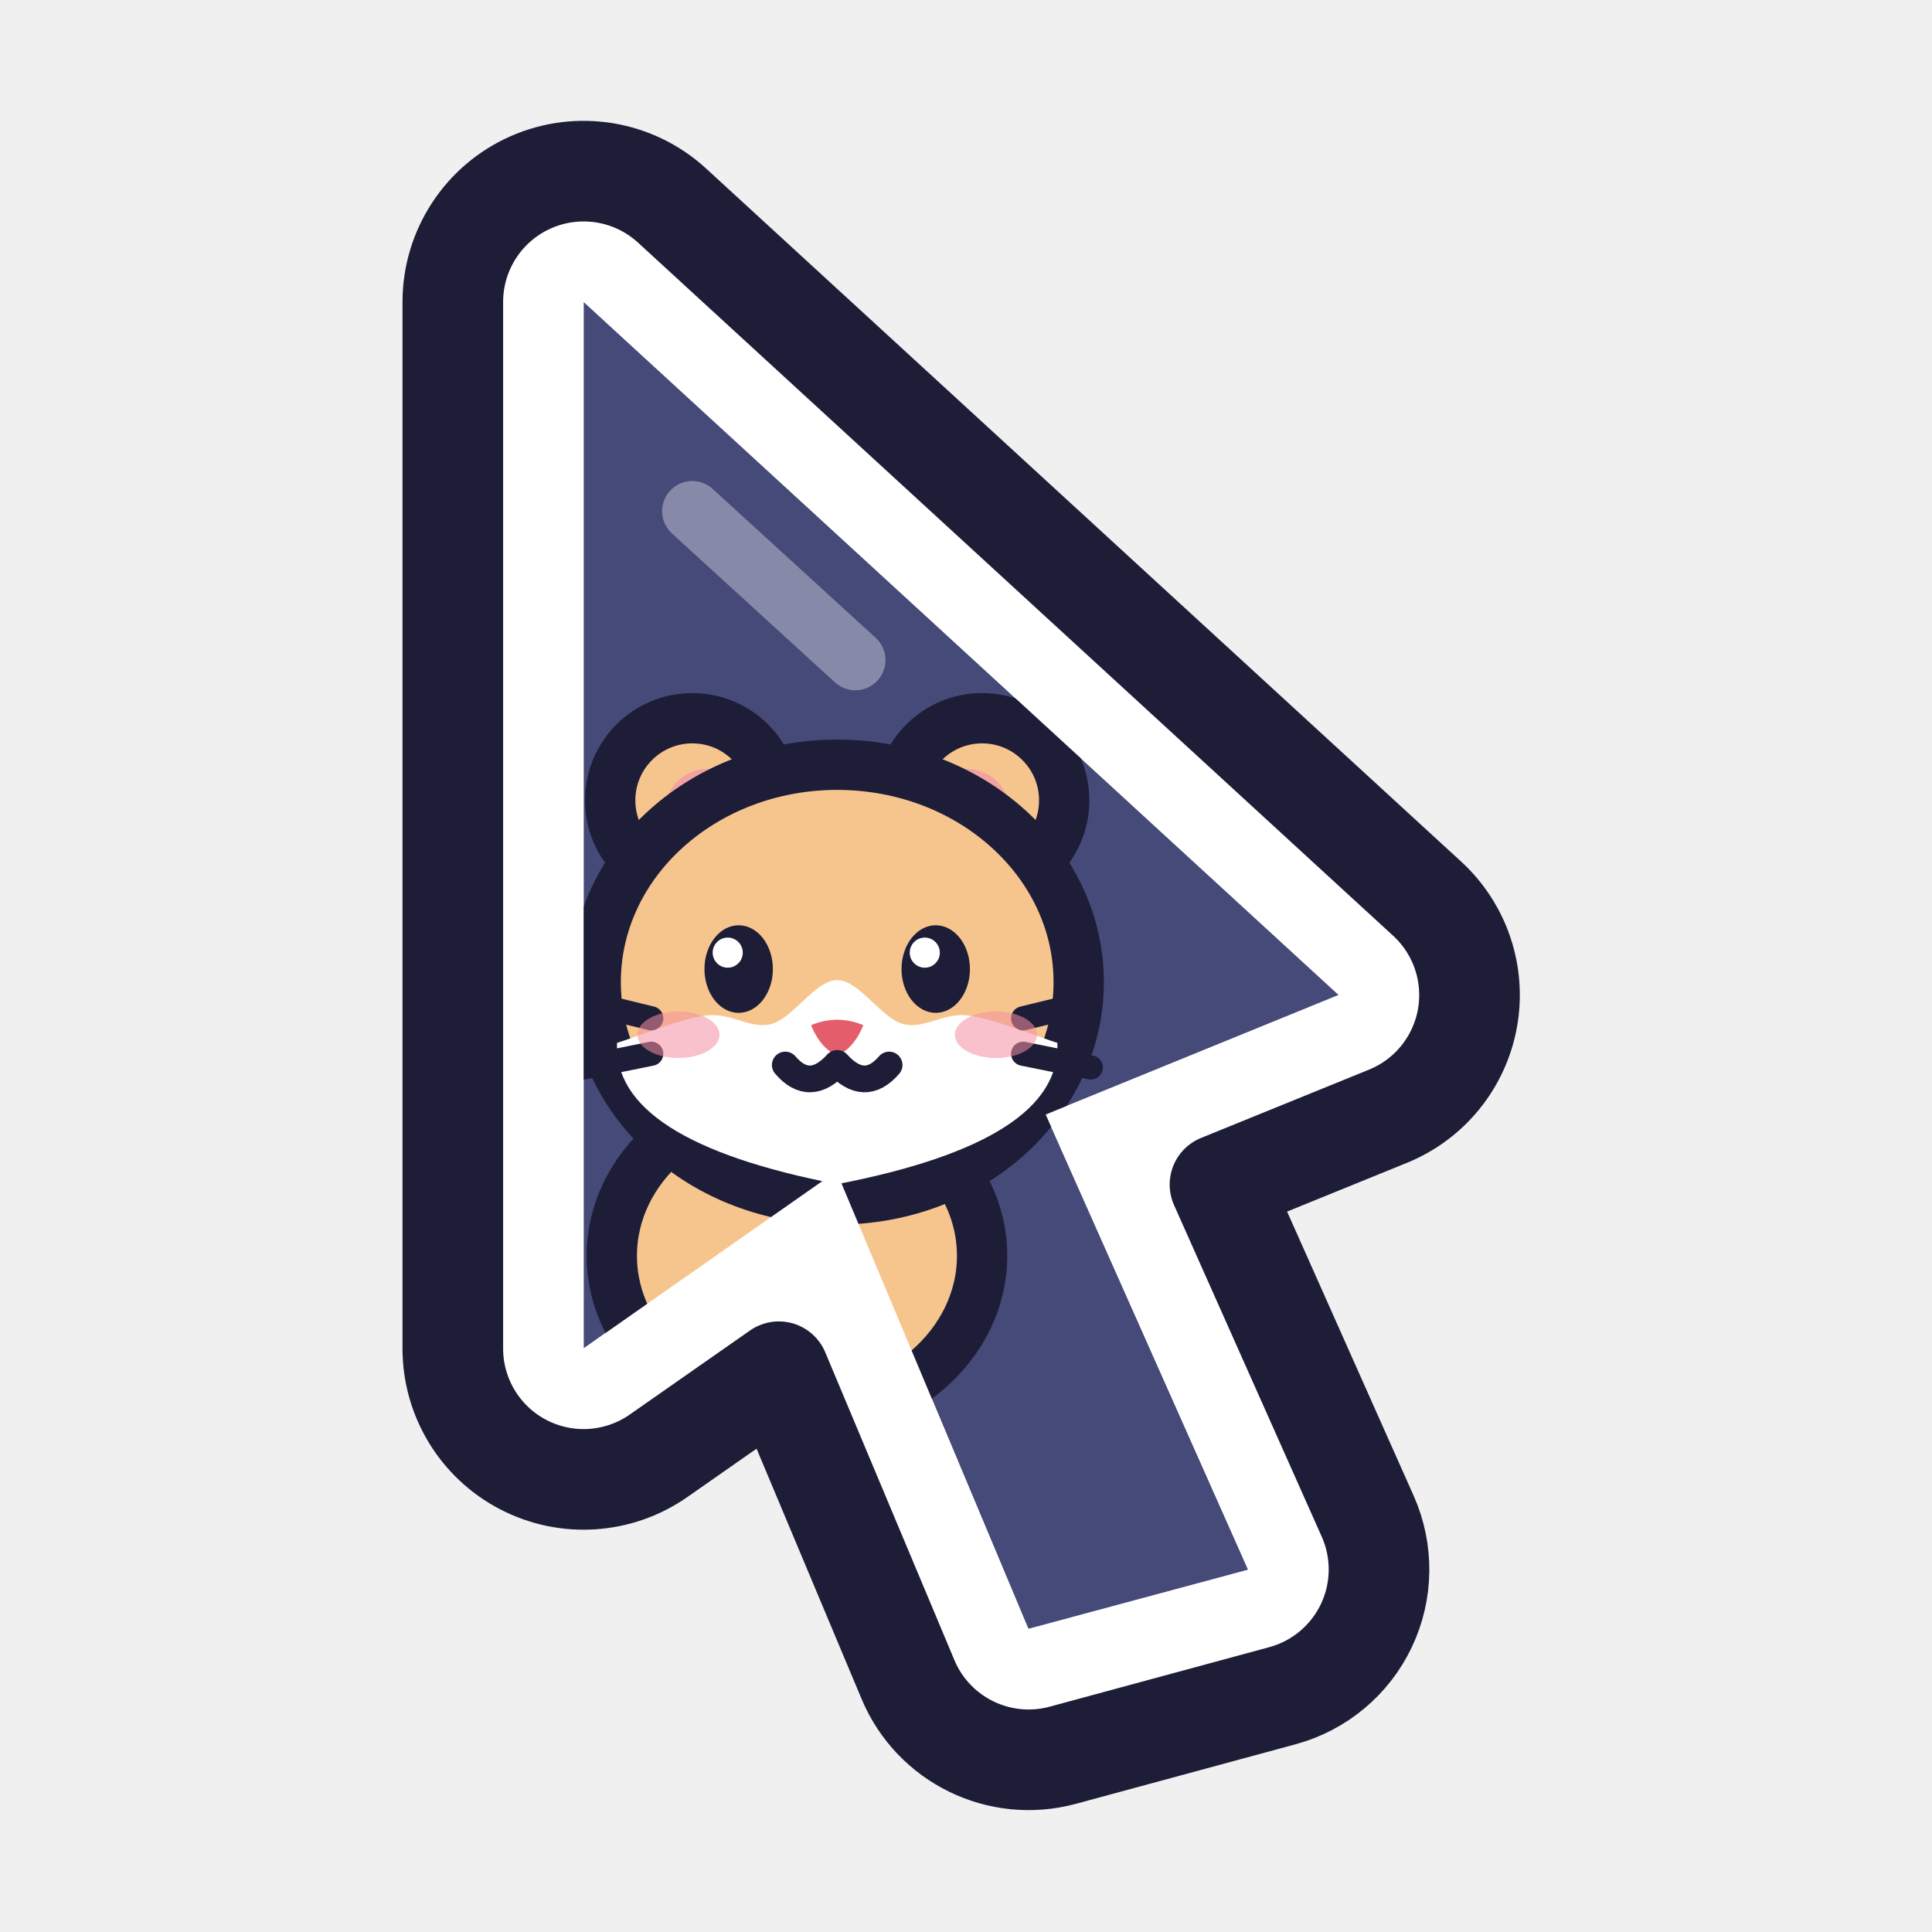
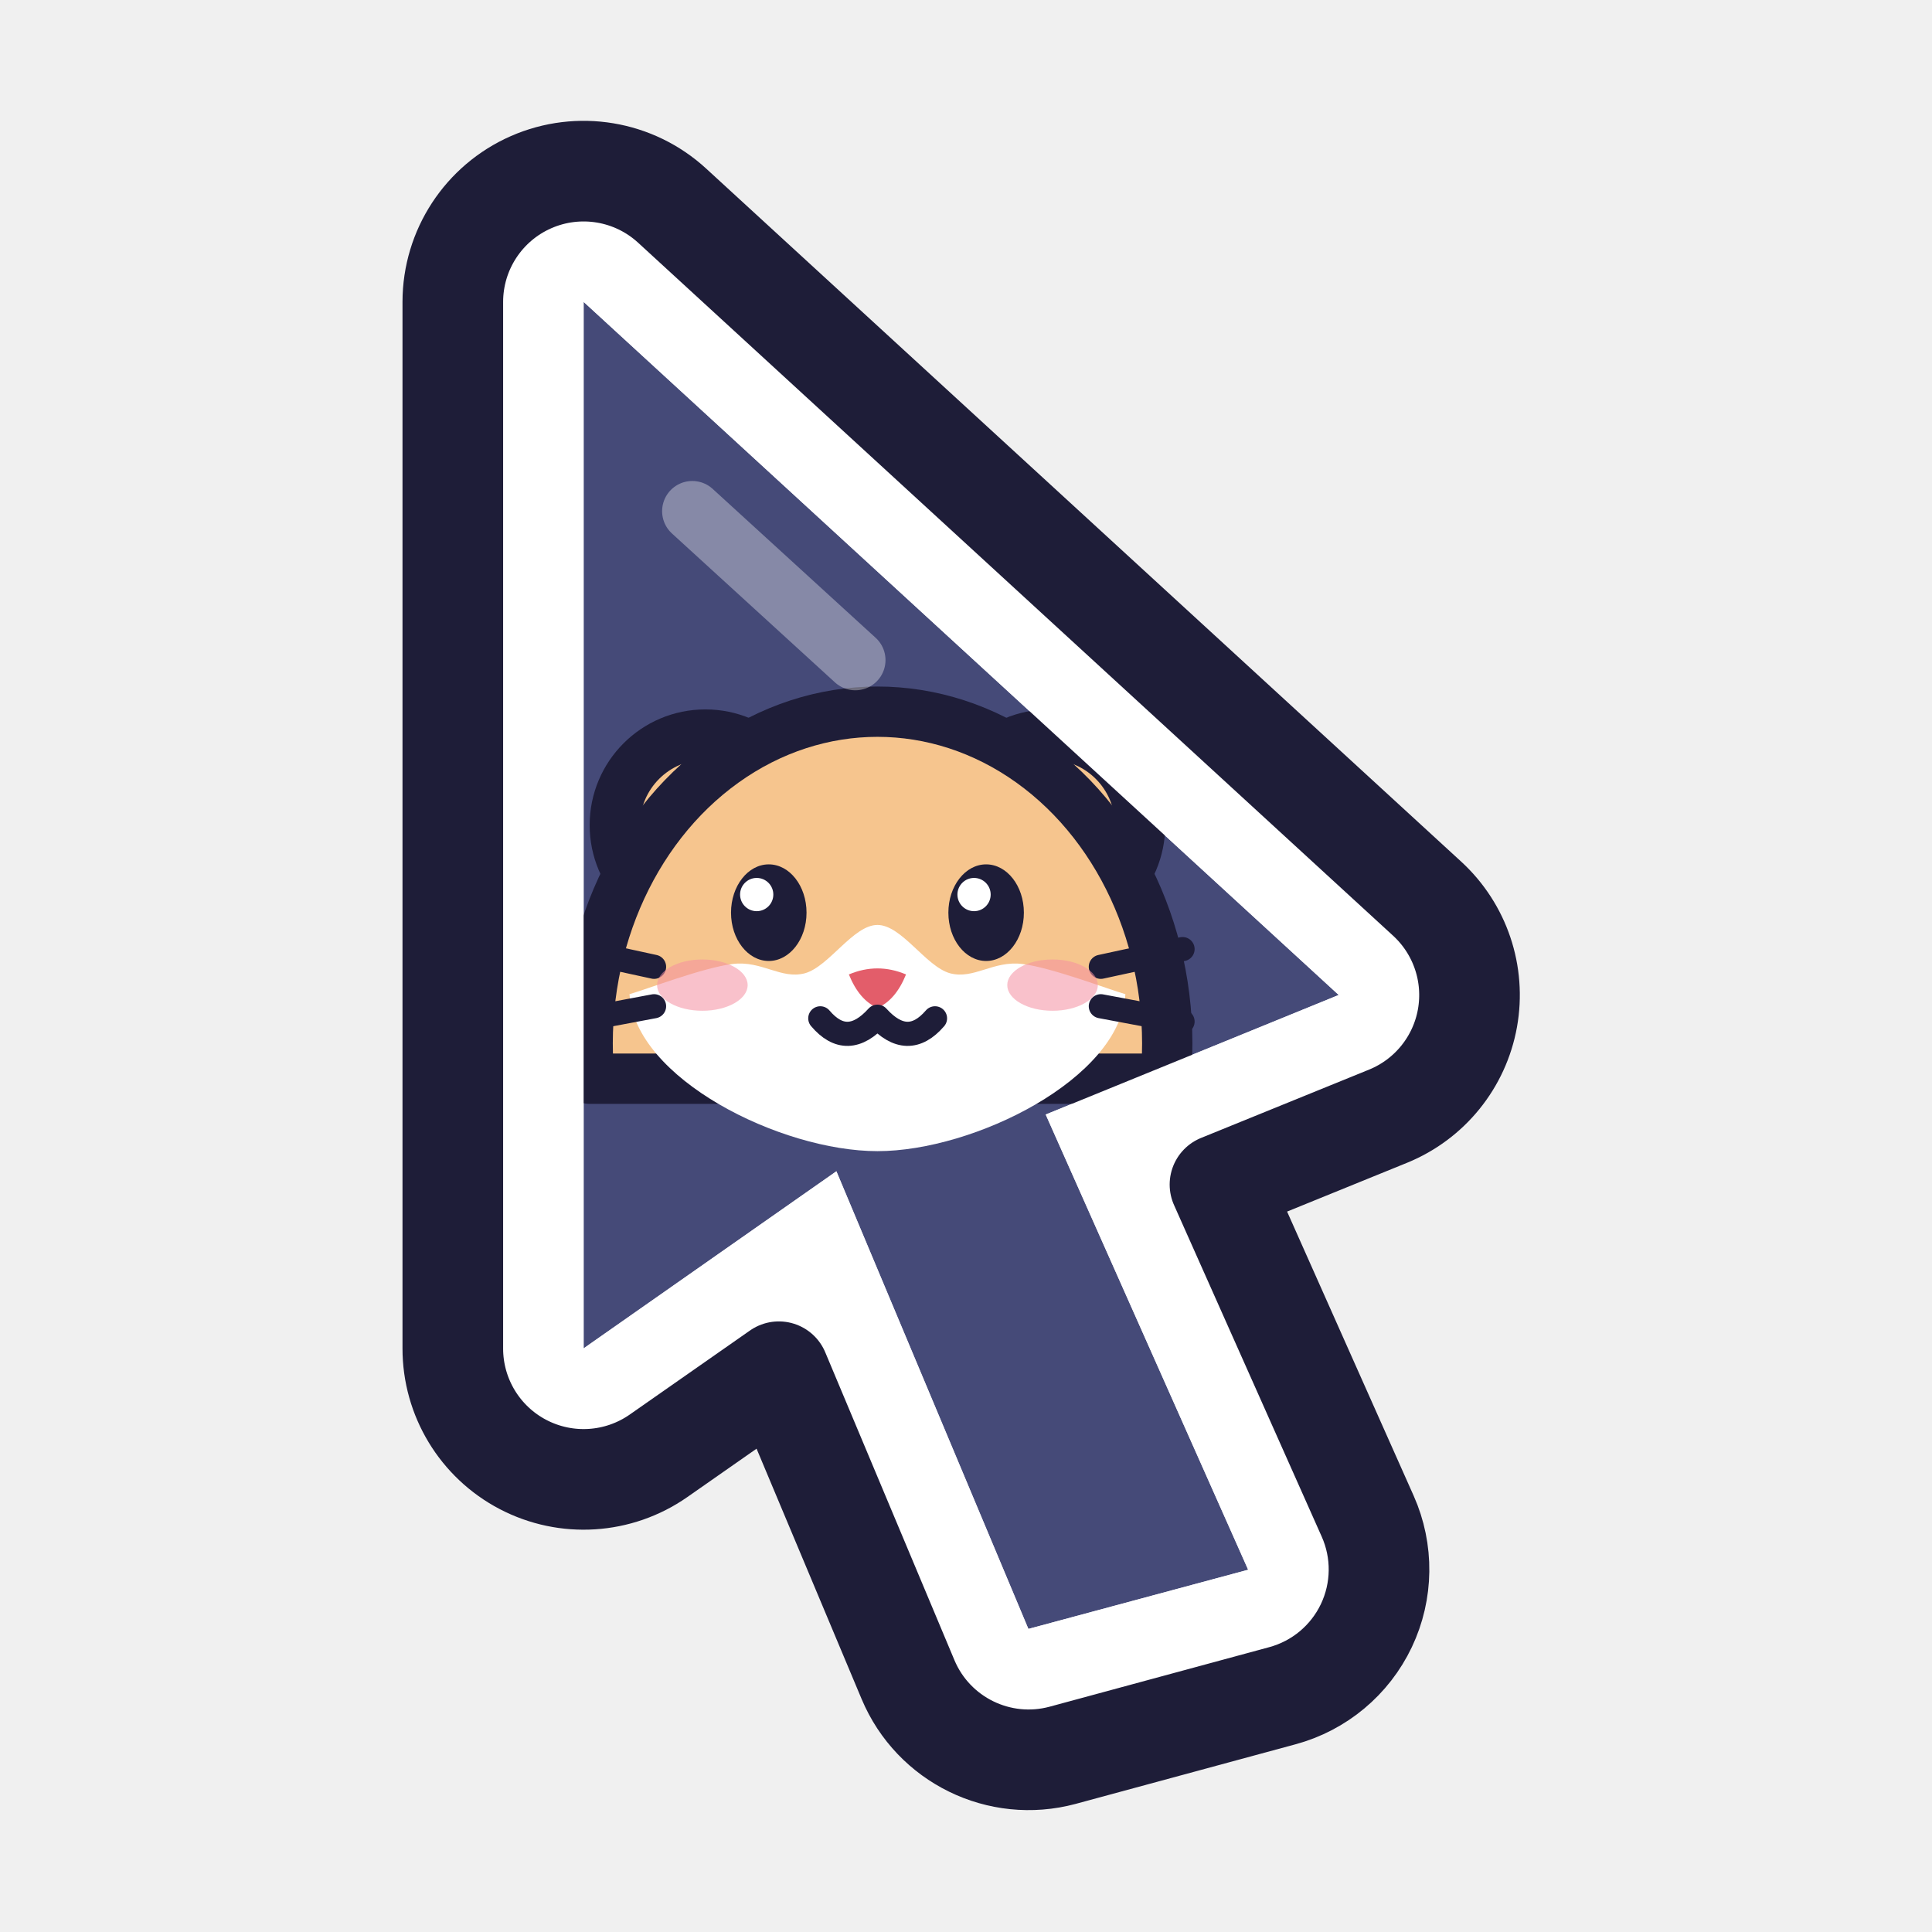
<svg xmlns="http://www.w3.org/2000/svg" width="48" height="48" viewBox="0 0 48 48">
  <g id="back">
    <path id="cursor" d="M14.5 7.5L33.26 24.72L25.98 27.69L31.01 39L25.55 40.47L20.78 29.1L14.5 33.5Z" fill="#454A78" />
  </g>
  <g id="hamster">
-     <ellipse id="hm_body" cx="19.8" cy="31.2" rx="4.6" ry="4" fill="#F6C58E" stroke="#1E1D38" stroke-width="1.25" />
-     <circle id="hm_ear0" cx="17.2" cy="19.884" r="2.04" fill="#F6C58E" stroke="#1E1D38" stroke-width="1.25" />
-     <circle id="hm_ear0_in" cx="17.574" cy="20.156" r="1.054" fill="#F2A3A0" />
-     <circle id="hm_ear1" cx="24.4" cy="19.884" r="2.04" fill="#F6C58E" stroke="#1E1D38" stroke-width="1.25" />
-     <circle id="hm_ear1_in" cx="24.026" cy="20.156" r="1.054" fill="#F2A3A0" />
-     <ellipse id="hm_head" cx="20.8" cy="24.4" rx="6" ry="5.4" fill="#F6C58E" stroke="#1E1D38" stroke-width="1.25" />
-     <path id="hm_muzzle" d="M15.33 25.91C15.7 25.8 16.9 25.31 17.54 25.23C18.18 25.15 18.62 25.58 19.17 25.44C19.71 25.29 20.26 24.35 20.8 24.35C21.34 24.35 21.89 25.29 22.43 25.44C22.98 25.58 23.42 25.15 24.06 25.23C24.7 25.31 25.9 25.8 26.27 25.91Q26.38 28.34 20.8 29.42Q15.22 28.34 15.33 25.91Z" fill="#FFFFFF" />
-     <ellipse id="hm_eye0" cx="18.352" cy="24.076" rx="0.85" ry="1.088" fill="#1E1D38" />
-     <circle id="hm_eye0_hl" cx="18.08" cy="23.668" r="0.374" fill="#FFFFFF" />
-     <ellipse id="hm_eye1" cx="23.248" cy="24.076" rx="0.85" ry="1.088" fill="#1E1D38" />
-     <circle id="hm_eye1_hl" cx="22.976" cy="23.668" r="0.374" fill="#FFFFFF" />
-     <path id="hm_nose" d="M20.15 25.47Q20.8 25.2 21.45 25.47Q21.21 26.05 20.8 26.22Q20.39 26.05 20.15 25.47Z" fill="#E35D6A" />
-     <path id="hm_mouth" d="M19.51 26.46Q20.12 27.17 20.8 26.42Q21.48 27.17 22.09 26.46" fill="none" stroke="#1E1D38" stroke-width="0.664" stroke-linecap="round" stroke-linejoin="round" />
-     <path id="hm_whisker_l0" d="M16.18 25.3L14.5 24.89" fill="none" stroke="#1E1D38" stroke-width="0.6" stroke-linecap="round" />
-     <path id="hm_whisker_r0" d="M25.42 25.3L27.1 24.89" fill="none" stroke="#1E1D38" stroke-width="0.6" stroke-linecap="round" />
-     <path id="hm_whisker_l1" d="M16.18 26.18L14.5 26.52" fill="none" stroke="#1E1D38" stroke-width="0.6" stroke-linecap="round" />
-     <path id="hm_whisker_r1" d="M25.42 26.18L27.1 26.52" fill="none" stroke="#1E1D38" stroke-width="0.6" stroke-linecap="round" />
-     <ellipse id="hm_blush0" cx="16.856" cy="25.708" rx="1.02" ry="0.578" fill="#F48FA0" fill-opacity="0.55" />
-     <ellipse id="hm_blush1" cx="24.744" cy="25.708" rx="1.02" ry="0.578" fill="#F48FA0" fill-opacity="0.55" />
+     <circle id="hf_ear0" cx="17.525" cy="20.5" r="2.25" fill="#F6C58E" stroke="#1E1D38" stroke-width="1.25" />
+     <circle id="hf_ear0_in" cx="17.938" cy="20.8" r="1.163" fill="#F2A3A0" />
+     <circle id="hf_ear1" cx="26.075" cy="20.5" r="2.25" fill="#F6C58E" stroke="#1E1D38" stroke-width="1.25" />
+     <circle id="hf_ear1_in" cx="25.663" cy="20.8" r="1.163" fill="#F2A3A0" />
+     <path id="hf_head" d="M14.64 26.8A7.2 8.25 0 1 1 28.96 26.8Z" fill="#F6C58E" stroke="#1E1D38" stroke-width="1.25" stroke-linejoin="round" />
+     <path id="hf_muzzle" d="M15.64 24.7C16.06 24.58 17.47 24.04 18.2 23.95C18.93 23.86 19.4 24.34 20 24.18C20.6 24.01 21.2 22.98 21.8 22.98C22.4 22.98 23 24.01 23.6 24.18C24.2 24.34 24.67 23.86 25.4 23.95C26.13 24.04 27.54 24.58 27.96 24.7C27.83 26.8 24.2 28.6 21.8 28.6C19.4 28.6 15.77 26.8 15.64 24.7Z" fill="#FFFFFF" />
+     <ellipse id="hf_eye0" cx="19.1" cy="22.675" rx="0.938" ry="1.2" fill="#1E1D38" />
+     <circle id="hf_eye0_hl" cx="18.8" cy="22.225" r="0.413" fill="#FFFFFF" />
+     <ellipse id="hf_eye1" cx="24.5" cy="22.675" rx="0.938" ry="1.2" fill="#1E1D38" />
+     <circle id="hf_eye1_hl" cx="24.2" cy="22.225" r="0.413" fill="#FFFFFF" />
+     <path id="hf_nose" d="M21.09 24.21Q21.8 23.91 22.51 24.21Q22.25 24.85 21.8 25.04Q21.35 24.85 21.09 24.21Z" fill="#E35D6A" />
+     <path id="hf_mouth" d="M20.38 25.3Q21.05 26.09 21.8 25.26Q22.55 26.09 23.23 25.3" fill="none" stroke="#1E1D38" stroke-width="0.6" stroke-linecap="round" stroke-linejoin="round" />
+     <path id="hf_whisker_l0" d="M16.25 24.02L14.23 23.58" fill="none" stroke="#1E1D38" stroke-width="0.6" stroke-linecap="round" />
+     <path id="hf_whisker_r0" d="M27.35 24.02L29.38 23.58" fill="none" stroke="#1E1D38" stroke-width="0.6" stroke-linecap="round" />
+     <path id="hf_whisker_l1" d="M16.25 25L14.23 25.38" fill="none" stroke="#1E1D38" stroke-width="0.6" stroke-linecap="round" />
+     <path id="hf_whisker_r1" d="M27.35 25L29.38 25.38" fill="none" stroke="#1E1D38" stroke-width="0.6" stroke-linecap="round" />
+     <ellipse id="hf_blush0" cx="17.45" cy="24.475" rx="1.125" ry="0.637" fill="#F48FA0" fill-opacity="0.55" />
+     <ellipse id="hf_blush1" cx="26.15" cy="24.475" rx="1.125" ry="0.637" fill="#F48FA0" fill-opacity="0.55" />
  </g>
  <g id="object">
    <path id="cursor_rim" d="M11.25 7.5A3.25 3.25 0 0 1 16.7 5.11L35.46 22.33A3.25 3.25 0 0 1 34.49 27.73L30.31 29.43L33.98 37.67A3.25 3.25 0 0 1 31.86 42.13L26.4 43.61A3.25 3.25 0 0 1 22.56 41.73L19.35 34.08L16.36 36.17A3.25 3.25 0 0 1 11.25 33.5ZM14.5 7.5L33.26 24.72L25.98 27.69L31.01 39L25.55 40.47L20.78 29.1L14.5 33.5Z" fill="#FFFFFF" fill-rule="evenodd" />
    <path id="cursor_ink" d="M11.25 7.5A3.25 3.25 0 0 1 16.7 5.11L35.46 22.33A3.25 3.25 0 0 1 34.49 27.73L30.31 29.43L33.98 37.67A3.25 3.25 0 0 1 31.86 42.13L26.4 43.61A3.25 3.25 0 0 1 22.56 41.73L19.35 34.08L16.36 36.17A3.25 3.25 0 0 1 11.25 33.5Z" fill="none" stroke="#1E1D38" stroke-width="2.5" stroke-linejoin="round" />
  </g>
  <g id="glint">
    <path id="cursor_gloss" d="M17.2 12.7L21.25 16.4" fill="none" stroke="#FFFFFF" stroke-width="1.5" stroke-opacity="0.35" stroke-linecap="round" />
  </g>
</svg>
